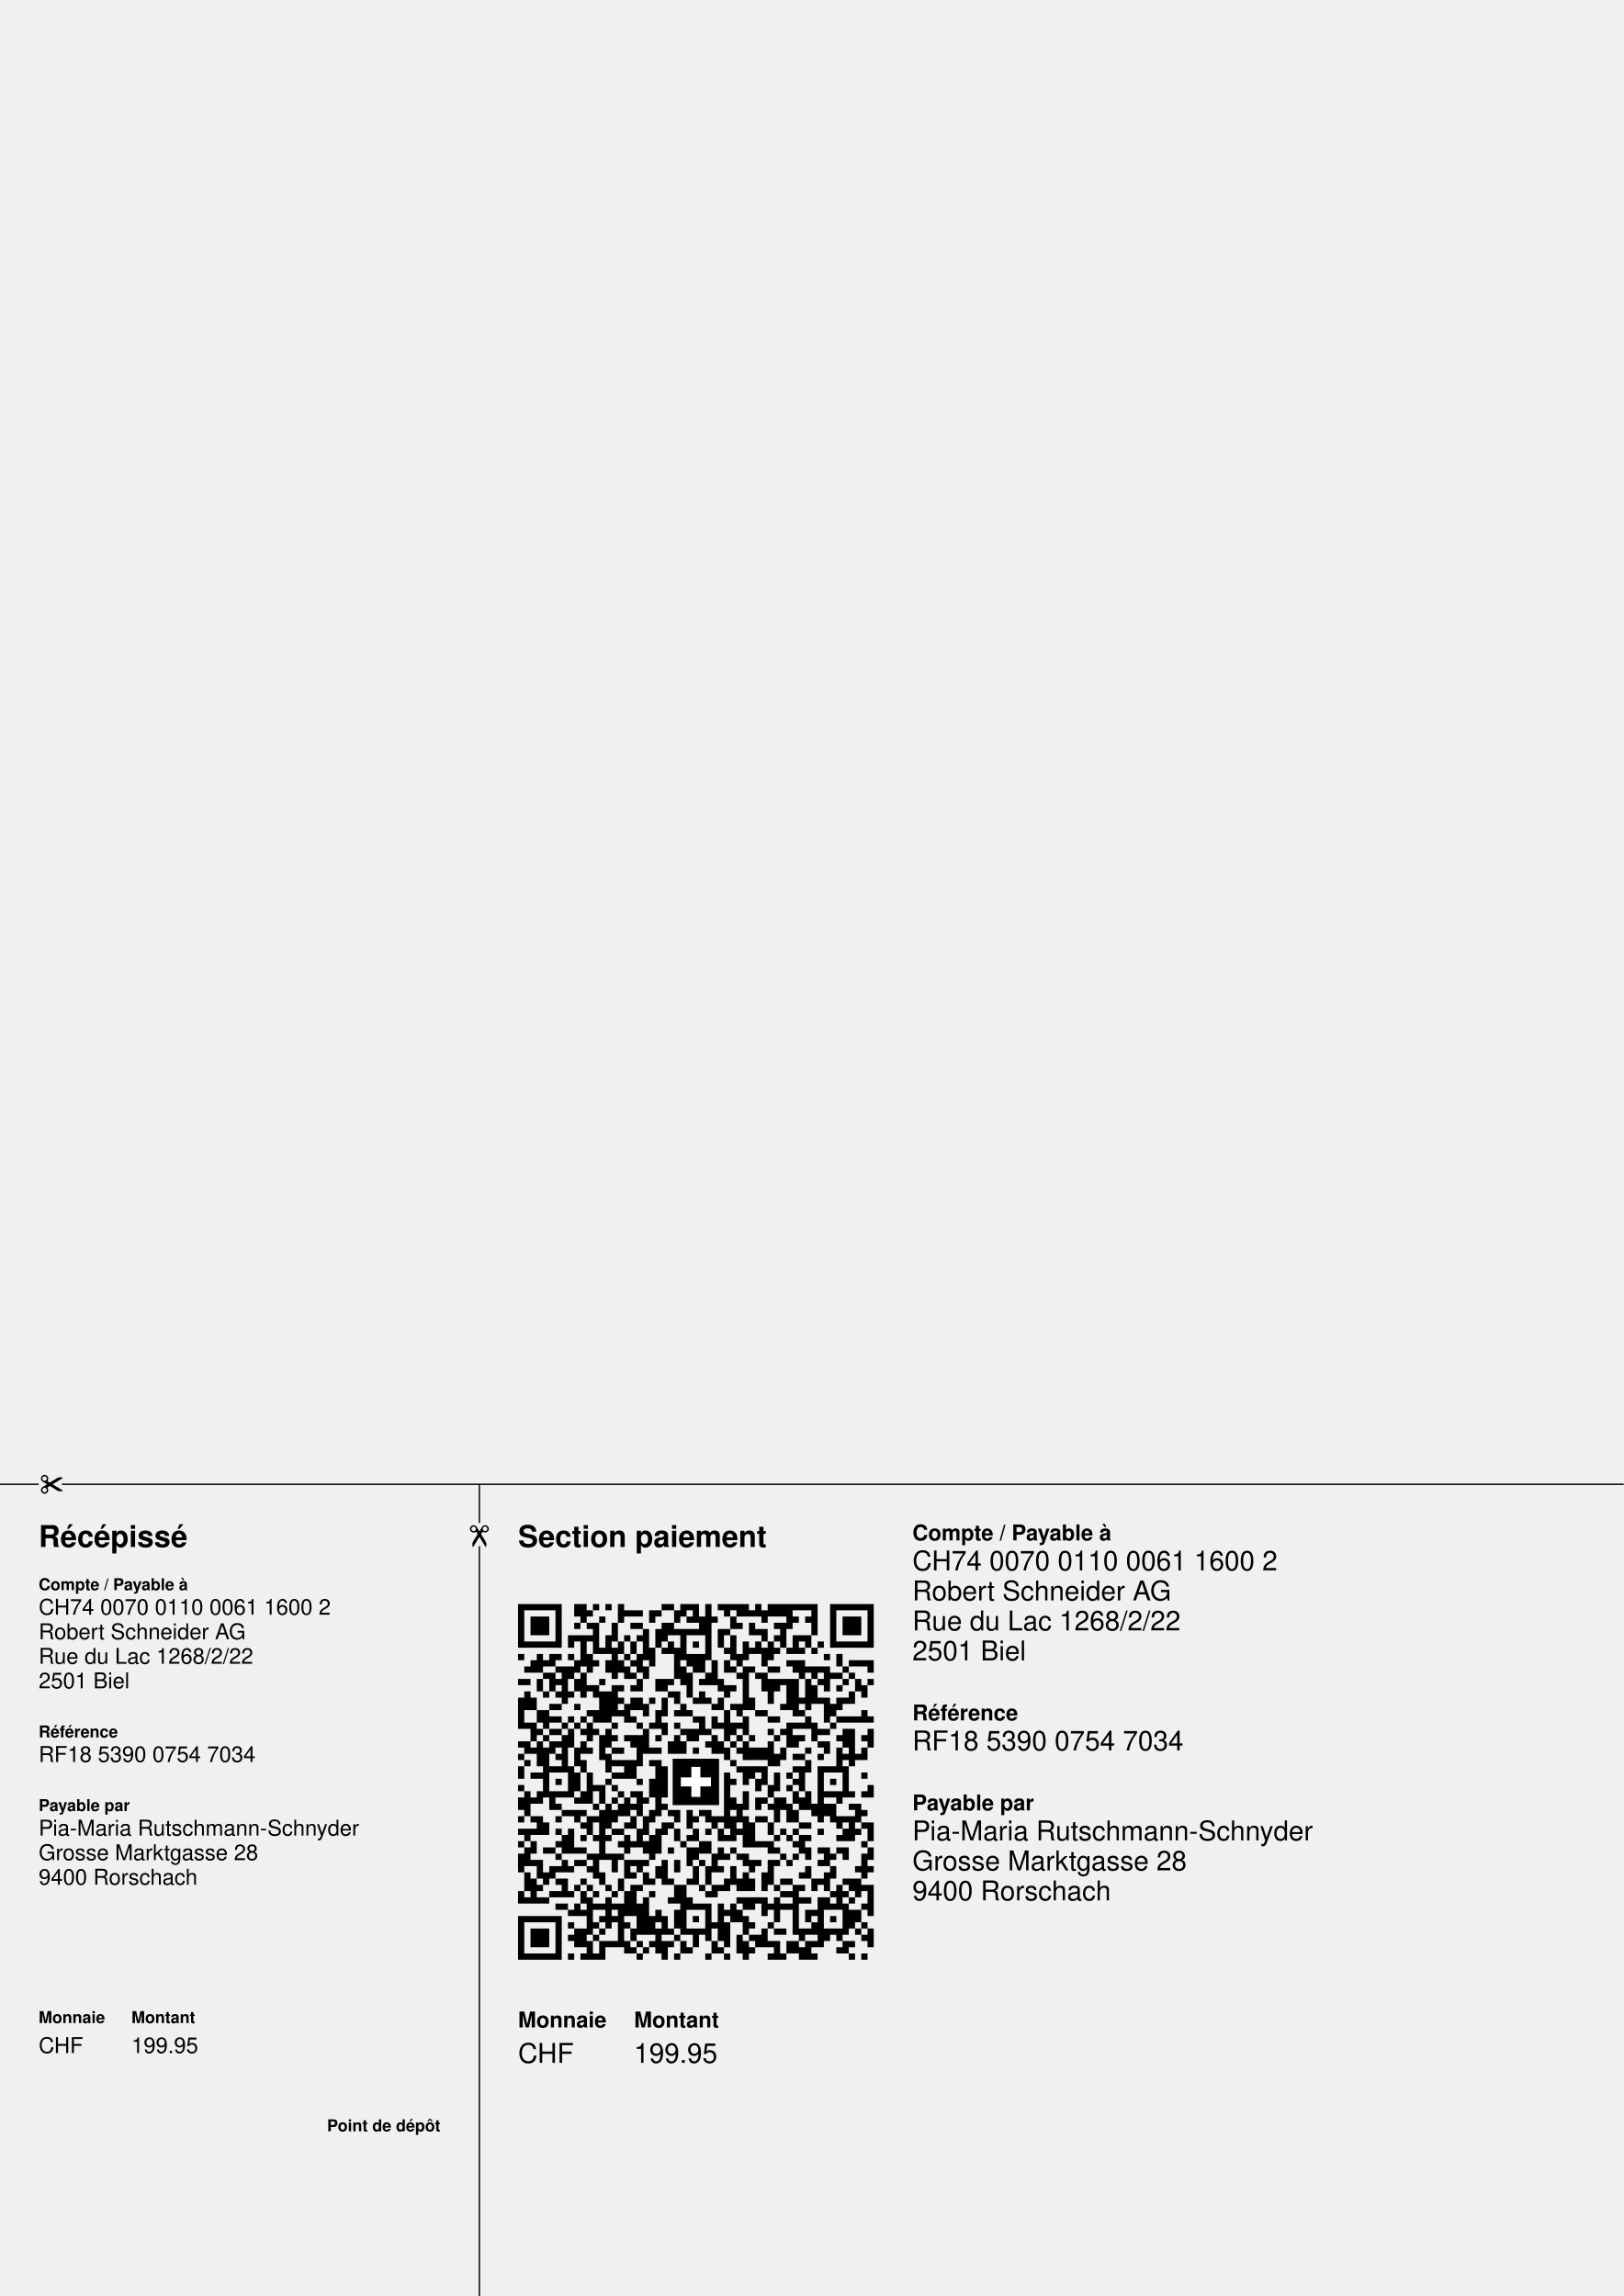
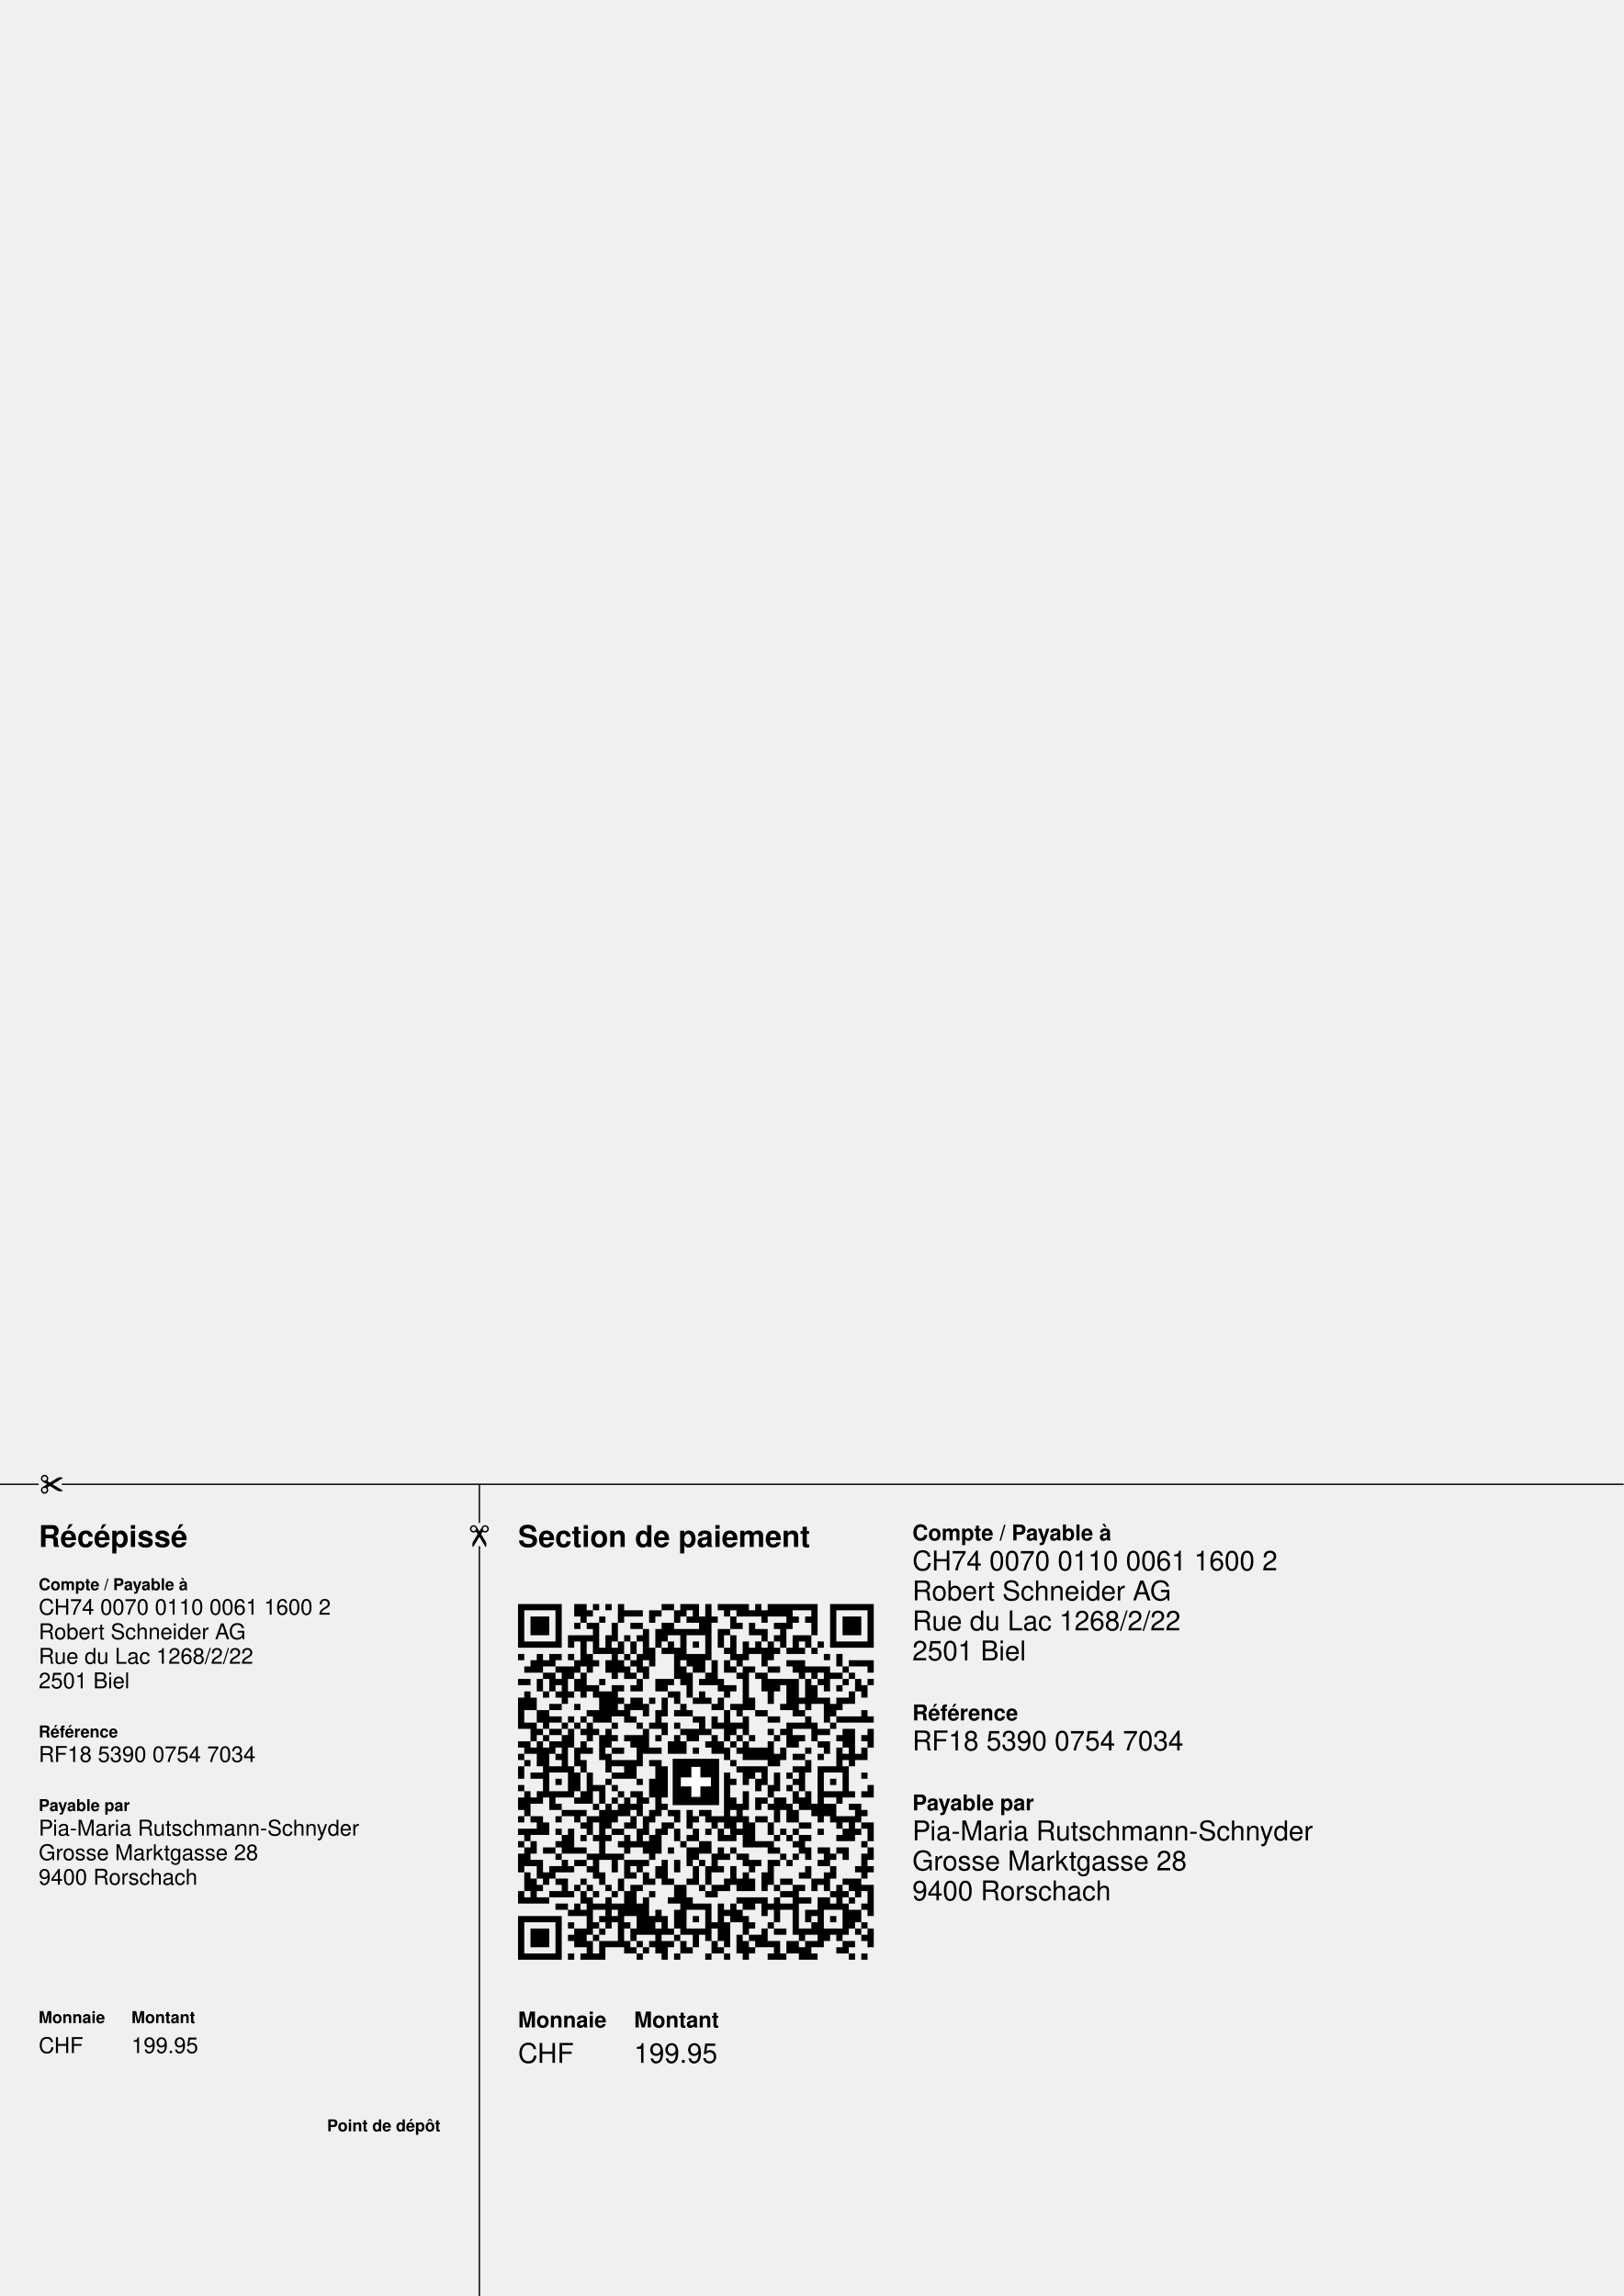
<svg xmlns="http://www.w3.org/2000/svg" width="210mm" height="297mm" version="1.1" viewBox="0 0 595.276 841.89">
  <g font-family="Helvetica,Arial,&quot;Liberation Sans&quot;" transform="translate(0 841.89)">
    <g transform="translate(189.921 -0)">
-       <text x="0" y="-274.665" font-size="11" font-weight="bold">Section paiement</text>
+       <text x="0" y="-274.665" font-size="11" font-weight="bold">Section de paiement</text>
    </g>
    <g transform="translate(189.921 -123.307) scale(2.288)">
      <path d="M0,-57h7v1h-7zm9,0h2v2h-2zm3,0h1v1h-1zm2,0h1v1h-1zm2,0h1v3h-1zm7,0h2v1h-2z m3,0h3v1h-3zm4,0h1v9h-1zm2,0h5v1h-5zm6,0h1v2h-1zm2,0h8v1h-8zm10,0h7v1h-7z m-50,1h1v6h-1zm6,0h1v6h-1zm5,0h1v1h-1zm6,0h3v1h-3zm4,0h2v1h-2zm4,0h2v1h-2z m3,0h1v2h-1zm5,0h1v1h-1zm2,0h3v1h-3zm4,0h5v1h-5zm8,0h1v4h-1zm3,0h1v6h-1z m6,0h1v6h-1zm-54,1h3v3h-3zm8,0h1v1h-1zm3,0h1v1h-1zm8,0h1v1h-1zm4,0h1v1h-1z m2,0h1v1h-1zm2,0h1v3h-1zm2,0h1v1h-1zm3,0h1v2h-1zm5,0h1v1h-1zm4,0h2v1h-2z m3,0h1v1h-1zm6,0h3v3h-3zm-43,1h1v1h-1zm2,0h2v1h-2zm4,0h1v3h-1zm3,0h2v1h-2z m5,0h2v2h-2zm12,0h1v1h-1zm2,0h1v2h-1zm4,0h3v1h-3zm-29,1h1v4h-1zm8,0h1v5h-1z m2,0h1v3h-1zm3,0h4v1h-4zm7,0h1v3h-1zm1,0h1v1h-1zm5,0h2v1h-2zm4,0h1v3h-1z m-34,1h4v1h-4zm6,0h1v3h-1zm3,0h1v1h-1zm2,0h1v1h-1zm4,0h1v1h-1zm3,0h1v4h-1z m8,0h1v4h-1zm5,0h1v1h-1zm2,0h1v1h-1zm3,0h3v1h-3zm-43,1h5v1h-5zm7,0h1v1h-1z m2,-0h1v4h-1zm6,0h1v2h-1zm2,0h1v2h-1zm6,0h1v2h-1zm4,0h1v1h-1zm8,0h1v3h-1z m2,0h1v2h-1zm2,0h1v3h-1zm4,0h1v2h-1zm2,0h1v1h-1zm2,0h1v1h-1zm3,0h5v1h-5z m-38,1h1v1h-1zm2,0h1v5h-1zm6,-0h1v3h-1zm2,0h1v1h-1zm2,0h1v5h-1zm8,0h1v1h-1z m4,0h1v1h-1zm2,-0h1v3h-1zm2,0h1v1h-1zm2,0h1v1h-1zm2,0h1v1h-1zm2,0h1v1h-1z m-47,1h1v1h-1zm3,-0h1v3h-1zm2,0h2v1h-2zm3,0h1v1h-1zm3,-0h1v3h-1zm6,0h1v1h-1z m2,-0h1v3h-1zm8,0h3v2h-3zm8,0h1v2h-1zm14,0h1v1h-1zm2,-0h1v2h-1zm-49,1h1v2h-1z m2,0h2v1h-2zm5,0h1v2h-1zm3,0h1v1h-1zm2,0h1v2h-1zm2,0h1v2h-1zm2,0h1v1h-1z m13,0h1v4h-1zm2,-0h1v2h-1zm10,0h3v1h-3zm10,0h4v1h-4zm-52,1h1v1h-1zm5,0h3v1h-3z m11,0h1v2h-1zm3,0h1v2h-1zm6,0h1v3h-1zm2,-0h2v1h-2zm6,0h1v1h-1zm2,0h1v7h-1z m1,0h1v1h-1zm3,0h2v1h-2zm4,0h6v1h-6zm8,0h1v1h-1zm4,0h1v1h-1zm-52,1h2v1h-2z m3,0h1v5h-1zm1,0h1v1h-1zm2,0h1v4h-1zm8,0h1v1h-1zm9,0h1v4h-1zm3,0h1v2h-1z m5,0h1v1h-1zm3,0h2v1h-2zm7,0h1v1h-1zm2,0h1v1h-1zm2,0h3v1h-3zm4,0h1v1h-1z m-53,1h2v1h-2zm3,0h1v2h-1zm2,0h2v1h-2zm4,0h1v2h-1zm4,0h1v1h-1zm6,0h1v2h-1z m3,0h2v2h-2zm2,0h1v1h-1zm5,0h1v1h-1zm3,0h1v2h-1zm7,0h6v1h-6zm7,-0h1v5h-1z m2,0h2v1h-2zm4,0h1v1h-1zm2,0h1v2h-1zm2,0h1v1h-1zm-51,1h1v1h-1zm6,0h2v1h-2z m4,-0h1v5h-1zm1,0h1v1h-1zm2,0h1v1h-1zm15,0h2v1h-2zm6,0h3v1h-3zm4,-0h2v4h-2z m4,0h1v3h-1zm2,0h1v1h-1zm2,0h1v1h-1zm4,0h1v2h-1zm-54,1h1v3h-1zm3,0h1v1h-1z m2,0h1v1h-1zm2,0h1v1h-1zm4,0h3v1h-3zm12,0h2v1h-2zm5,0h1v2h-1zm4,0h1v1h-1z m7,0h1v2h-1zm13,0h1v2h-1zm-53,1h1v5h-1zm2,0h1v2h-1zm11,0h2v4h-2zm3,0h1v1h-1z m2,-0h2v2h-2zm3,0h1v1h-1zm2,-0h1v3h-1zm2,0h1v1h-1zm3,0h1v1h-1zm2,0h1v1h-1z m2,-0h1v2h-1zm5,0h1v2h-1zm8,0h1v1h-1zm3,0h2v1h-2zm3,0h2v1h-2zm-46,1h2v1h-2z m4,0h1v1h-1zm8,0h1v3h-1zm3,0h1v2h-1zm6,0h1v2h-1zm5,0h1v1h-1zm3,0h2v1h-2z m8,0h1v1h-1zm7,0h2v2h-2zm2,0h1v1h-1zm-48,1h2v2h-2zm8,0h2v1h-2zm5,0h1v1h-1z m6,0h1v3h-1zm3,0h1v1h-1zm2,0h1v1h-1zm6,0h1v5h-1zm2,0h1v1h-1zm3,0h2v1h-2z m6,0h2v1h-2zm11,0h1v2h-1zm-50,1h2v1h-2zm3,0h1v1h-1zm2,0h1v1h-1zm2,0h1v1h-1z m6,0h1v1h-1zm10,0h2v1h-2zm3,0h1v2h-1zm5,0h1v3h-1zm4,0h2v1h-2zm6,0h1v2h-1z m3,0h1v1h-1zm2,0h4v1h-4zm5,0h1v1h-1zm-55,1h2v1h-2zm3,0h1v1h-1zm3,0h1v1h-1z m2,0h1v1h-1zm2,0h1v3h-1zm4,0h1v1h-1zm4,0h1v1h-1zm2,0h1v1h-1zm2,0h1v2h-1z m2,0h1v1h-1zm4,0h1v2h-1zm3,0h1v1h-1zm2,0h2v1h-2zm9,0h1v4h-1zm1,0h2v1h-2z m3,0h1v3h-1zm3,0h1v1h-1zm-48,1h2v1h-2zm3,0h2v1h-2zm3,0h1v3h-1zm2,0h1v1h-1z m2,0h1v1h-1zm2,0h1v3h-1zm6,0h1v4h-1zm6,0h3v1h-3zm4,0h1v1h-1zm4,0h1v1h-1z m6,0h1v1h-1zm2,0h1v1h-1zm6,0h2v1h-2zm4,0h2v3h-2zm4,0h1v3h-1zm-54,1h1v1h-1z m2,0h1v1h-1zm3,0h1v6h-1zm6,0h1v4h-1zm2,0h1v1h-1zm2,0h3v1h-3zm5,0h1v1h-1z m3,0h1v3h-1zm2,0h2v1h-2zm4,0h1v3h-1zm4,0h1v1h-1zm2,0h1v1h-1zm4,0h1v1h-1z m3,0h2v1h-2zm7,0h1v1h-1zm4,0h1v1h-1zm-55,1h2v1h-2zm3,0h1v4h-1zm2,0h2v1h-2z m5,0h1v2h-1zm8,0h2v1h-2zm6,0h1v2h-1zm2,0h1v2h-1zm4,0h1v1h-1zm2,0h1v2h-1z m2,0h1v1h-1zm2,0h1v3h-1zm4,0h1v4h-1zm4,0h1v1h-1zm4,0h2v1h-2zm-47,1h2v1h-2z m3,0h1v8h-1zm1,0h1v1h-1zm4,0h1v3h-1zm2,0h1v1h-1zm4,0h2v1h-2zm4,0h1v3h-1z m2,0h2v1h-2zm7,0h1v1h-1zm5,0h1v2h-1zm2,0h1v1h-1zm2,0h3v2h-3zm5,0h1v2h-1z m4,0h1v1h-1zm3,0h1v1h-1zm2,0h1v4h-1zm2,0h1v3h-1zm2,0h1v2h-1zm-55,1h1v1h-1z m6,0h1v1h-1zm8,0h1v3h-1zm27,0h1v2h-1zm3,0h2v1h-2zm4,0h1v1h-1zm4,0h1v1h-1z m2,0h1v1h-1zm-53,1h1v1h-1zm9,0h1v2h-1zm5,0h4v1h-4zm6,0h2v1h-2zm13,0h1v1h-1z m12,0h1v2h-1zm-46,1h1v2h-1zm5,0h2v1h-2zm3,0h1v5h-1zm9,0h2v2h-2zm5,0h2v5h-2z m13,0h5v1h-5zm9,0h2v1h-2zm4,0h1v9h-1zm1,0h2v1h-2zm3,0h1v5h-1zm-50,1h2v1h-2z m7,0h1v3h-1zm2,0h1v5h-1zm4,0h2v1h-2zm18,0h1v9h-1zm3,0h2v1h-2zm3,0h1v2h-1z m2,0h1v3h-1zm2,0h1v1h-1zm2,0h1v3h-1zm10,0h1v1h-1zm-49,1h1v1h-1zm8,0h1v1h-1z m5,0h1v1h-1zm2,0h1v3h-1zm13,0h1v1h-1zm2,0h1v1h-1zm2,0h1v2h-1zm6,0h1v1h-1z m6,0h1v1h-1zm-50,1h1v1h-1zm12,0h2v1h-2zm3,0h1v1h-1zm25,0h1v2h-1zm3,0h1v1h-1z m13,0h1v2h-1zm-55,1h1v4h-1zm2,0h1v2h-1zm2,0h3v1h-3zm5,0h1v2h-1zm3,0h1v2h-1z m3,0h1v1h-1zm2,0h2v1h-2zm18,0h1v3h-1zm8,0h1v2h-1zm2,0h1v3h-1zm3,0h3v1h-3z m4,0h1v1h-1zm2,0h1v1h-1zm-55,1h1v2h-1zm2,0h1v1h-1zm3,0h1v2h-1zm4,0h1v1h-1z m6,0h1v1h-1zm2,-0h1v3h-1zm2,0h1v3h-1zm1,0h1v1h-1zm2,-0h1v3h-1zm12,0h1v2h-1z m4,0h2v1h-2zm3,0h2v2h-2zm4,0h1v2h-1zm6,0h1v1h-1zm-45,1h1v1h-1zm6,0h1v1h-1z m2,0h1v4h-1zm2,-0h1v2h-1zm2,0h1v1h-1zm5,0h1v1h-1zm12,0h1v3h-1zm3,0h1v1h-1z m2,0h1v1h-1zm3,0h1v3h-1zm4,-0h1v2h-1zm2,0h2v2h-2zm4,0h2v1h-2zm-46,1h4v1h-4z m6,0h1v8h-1zm2,0h1v2h-1zm6,0h1v2h-1zm3,-0h2v1h-2zm3,0h1v3h-1zm2,-0h2v1h-2z m12,0h1v2h-1zm3,0h1v2h-1zm10,-0h2v1h-2zm-54,1h1v1h-1zm2,0h2v1h-2zm4,0h1v1h-1z m3,0h1v1h-1zm2,-0h1v3h-1zm1,0h1v1h-1zm6,0h1v2h-1zm2,-0h1v3h-1zm5,0h1v1h-1z m3,0h1v1h-1zm2,0h3v1h-3zm4,-0h1v4h-1zm2,0h1v5h-1zm2,0h2v1h-2zm12,0h5v1h-5z m-47,1h2v2h-2zm7,0h1v1h-1zm7,0h1v1h-1zm6,0h2v1h-2zm8,0h1v1h-1zm6,-0h1v4h-1z m3,0h1v2h-1zm5,0h2v1h-2zm6,0h1v1h-1zm2,-0h1v3h-1zm2,0h2v1h-2zm-55,1h3v1h-3z m6,0h1v1h-1zm2,0h1v4h-1zm7,0h2v1h-2zm4,0h1v3h-1zm3,0h1v4h-1zm1,0h1v1h-1z m2,0h1v2h-1zm3,0h1v2h-1zm2,0h1v1h-1zm2,0h1v2h-1zm3,0h1v1h-1zm7,0h1v1h-1z m2,0h1v1h-1zm4,0h1v1h-1zm4,0h1v2h-1zm2,0h1v1h-1zm2,0h1v2h-1zm-55,1h1v1h-1z m6,0h1v3h-1zm3,0h1v1h-1zm2,0h1v1h-1zm2,0h1v1h-1zm3,0h1v3h-1zm4,0h1v4h-1z m6,0h1v1h-1zm6,0h1v1h-1zm8,0h1v1h-1zm2,0h1v1h-1zm2,0h1v3h-1zm1,0h1v1h-1z m5,0h1v1h-1zm-51,1h1v1h-1zm2,0h1v2h-1zm4,0h1v1h-1zm10,0h1v1h-1zm2,0h1v1h-1z m2,0h1v2h-1zm6,0h1v1h-1zm3,0h2v2h-2zm9,0h3v1h-3zm6,0h1v1h-1zm11,0h1v1h-1z m-54,1h1v3h-1zm3,0h2v1h-2zm5,0h2v1h-2zm15,0h1v1h-1zm3,0h2v2h-2zm5,0h1v2h-1z m2,0h1v1h-1zm6,0h2v1h-2zm6,0h1v2h-1zm2,0h2v1h-2zm3,0h2v1h-2zm5,0h1v2h-1z m-56,1h1v3h-1zm6,0h1v1h-1zm5,0h2v1h-2zm3,0h3v1h-3zm17,0h1v3h-1zm2,0h1v1h-1z m2,0h2v1h-2zm7,0h1v1h-1zm2,0h1v1h-1zm5,0h2v1h-2zm3,0h1v1h-1zm3,0h1v4h-1z m-53,1h2v1h-2zm5,0h1v2h-1zm2,0h2v1h-2zm3,0h1v3h-1zm3,0h1v2h-1zm2,0h4v1h-4z m6,0h1v4h-1zm2,0h1v2h-1zm2,0h1v1h-1zm2,0h1v1h-1zm7,0h3v1h-3zm4,0h1v4h-1z m1,0h1v1h-1zm2,0h1v1h-1zm5,0h2v1h-2zm-45,1h1v2h-1zm2,0h2v1h-2zm3,0h1v1h-1z m3,0h1v1h-1zm6,0h1v2h-1zm2,0h1v1h-1zm3,0h1v2h-1zm6,0h1v3h-1zm2,0h1v3h-1z m2,0h1v1h-1zm2,0h1v3h-1zm3,0h1v1h-1zm9,0h1v2h-1zm4,0h1v2h-1zm4,0h1v1h-1z m2,0h1v1h-1zm-55,1h1v3h-1zm3,0h2v1h-2zm9,0h1v2h-1zm5,0h1v1h-1zm2,0h1v2h-1z m16,0h1v3h-1zm3,0h1v3h-1zm6,0h1v1h-1zm4,0h1v3h-1zm-47,1h1v4h-1zm2,0h1v1h-1z m2,0h2v1h-2zm4,0h1v1h-1zm6,0h1v2h-1zm5,0h1v1h-1zm3,0h1v1h-1zm3,0h1v1h-1z m6,0h1v2h-1zm2,0h1v2h-1zm2,0h1v2h-1zm5,0h2v1h-2zm5,0h2v1h-2zm5,0h3v1h-3z m-49,1h1v1h-1zm4,-0h1v2h-1zm2,0h1v1h-1zm2,0h1v1h-1zm3,0h1v1h-1zm4,0h1v5h-1z m1,0h1v1h-1zm6,0h2v3h-2zm4,0h1v1h-1zm2,0h2v1h-2zm10,0h1v1h-1zm3,0h1v8h-1z m1,0h1v1h-1zm2,0h1v1h-1zm4,0h1v4h-1zm2,0h4v1h-4zm-53,1h1v2h-1zm5,0h2v1h-2z m3,0h1v1h-1zm2,0h1v2h-1zm2,0h1v1h-1zm3,0h1v1h-1zm2,0h1v4h-1zm4,-0h1v1h-1z m9,0h2v1h-2zm12,0h2v1h-2zm8,0h1v1h-1zm2,0h1v1h-1zm2,0h1v1h-1zm2,0h1v4h-1z m-55,1h1v1h-1zm2,0h2v1h-2zm8,0h1v6h-1zm3,-0h1v5h-1zm6,0h1v6h-1zm4,-0h1v1h-1z m3,0h1v2h-1zm8,0h5v1h-5zm6,0h1v4h-1zm4,-0h2v1h-2zm3,0h1v8h-1zm1,0h1v2h-1z m4,0h1v1h-1zm-47,1h2v1h-2zm3,0h1v2h-1zm3,0h2v1h-2zm3,0h2v1h-2zm4,0h1v5h-1z m7,0h1v5h-1zm2,0h3v1h-3zm4,0h1v6h-1zm2,0h1v3h-1zm2,-0h2v1h-2zm3,0h2v1h-2z m3,0h2v1h-2zm8,0h1v1h-1zm2,0h1v5h-1zm3,0h1v1h-1zm-47,1h1v1h-1zm2,0h1v1h-1z m6,0h1v6h-1zm6,0h1v2h-1zm3,0h1v3h-1zm5,0h1v5h-1zm3,0h1v1h-1zm2,0h1v2h-1z m4,0h1v1h-1zm7,0h2v1h-2zm7,0h2v2h-2zm-53,1h7v1h-7zm13,0h1v1h-1zm2,0h1v1h-1z m6,0h1v3h-1zm2,0h1v3h-1zm5,0h1v1h-1zm8,0h1v3h-1zm10,0h1v1h-1zm4,0h1v1h-1z m-50,1h1v6h-1zm6,0h1v6h-1zm2,-0h1v1h-1zm4,0h1v1h-1zm5,0h1v1h-1zm14,0h1v1h-1z m2,0h1v4h-1zm4,-0h1v1h-1zm3,0h1v1h-1zm7,0h1v2h-1zm6,-0h1v1h-1zm2,0h1v1h-1z m-53,1h3v3h-3zm7,0h2v3h-2zm4,-0h1v1h-1zm5,0h1v2h-1zm4,-0h1v4h-1zm2,0h1v1h-1z m3,0h3v1h-3zm12,0h1v3h-1zm2,-0h2v1h-2zm4,0h2v1h-2zm4,0h3v1h-3zm5,0h1v1h-1z m2,0h1v3h-1zm-48,1h1v1h-1zm4,0h1v1h-1zm13,0h1v1h-1zm3,0h1v2h-1zm7,0h1v3h-1z m2,0h2v1h-2zm8,0h1v1h-1zm4,0h1v1h-1zm2,0h1v1h-1zm4,0h1v1h-1zm-44,1h1v3h-1z m2,0h3v1h-3zm4,0h1v2h-1zm2,0h1v1h-1zm2,0h1v1h-1zm2,0h1v3h-1zm1,0h1v1h-1z m2,0h1v2h-1zm5,0h1v2h-1zm5,0h1v3h-1zm2,0h1v1h-1zm2,0h2v1h-2zm3,0h2v2h-2z m3,0h1v3h-1zm1,0h1v1h-1zm5,0h2v1h-2zm-39,1h1v2h-1zm5,0h1v1h-1zm2,0h1v1h-1z m7,0h1v1h-1zm5,0h1v1h-1zm5,0h1v1h-1zm4,0h1v2h-1zm4,0h1v2h-1zm6,0h2v1h-2z m-50,1h5v1h-5zm7,0h1v1h-1zm2,0h1v1h-1zm2,0h1v1h-1zm7,0h1v1h-1zm6,0h1v1h-1z m5,0h1v1h-1zm3,0h1v1h-1zm7,0h1v1h-1zm2,0h1v1h-1zm5,0h1v1h-1zm6,0h1v1h-1z m2,0h1v1h-1z" fill="#000000" />
    </g>
    <g transform="translate(189.921 -123.307)">
      <path d="M56.693,-73.701h17.008v17.008h-17.008z" fill="#000000" />
      <path d="M63.543,-70.709h3.307v11.024h-3.307zm-3.858,3.858h11.024v3.307h-11.024z" fill="#ffffff" />
    </g>
    <g transform="translate(189.921 -0)">
      <text x="0" y="-98.482" font-size="8" font-weight="bold">Monnaie</text>
      <text x="0" y="-85.482" font-size="10">CHF</text>
      <text x="42.52" y="-98.482" font-size="8" font-weight="bold">Montant</text>
      <text x="42.52" y="-85.482" font-size="10">199.95</text>
    </g>
    <g transform="translate(334.488 -0)">
      <text x="0" y="-277.065" font-size="8" font-weight="bold">Compte / Payable à</text>
      <text x="0" y="-266.065" font-size="10">CH74 0070 0110 0061 1600 2</text>
      <text x="0" y="-255.065" font-size="10">Robert Schneider AG</text>
      <text x="0" y="-244.065" font-size="10">Rue du Lac 1268/2/22</text>
      <text x="0" y="-233.065" font-size="10">2501 Biel</text>
      <text x="0" y="-211.065" font-size="8" font-weight="bold">Référence</text>
      <text x="0" y="-200.065" font-size="10">RF18 5390 0754 7034</text>
      <text x="0" y="-178.065" font-size="8" font-weight="bold">Payable par</text>
      <text x="0" y="-167.065" font-size="10">Pia-Maria Rutschmann-Schnyder</text>
      <text x="0" y="-156.065" font-size="10">Grosse Marktgasse 28</text>
      <text x="0" y="-145.065" font-size="10">9400 Rorschach</text>
    </g>
    <g transform="translate(14.173 -0)">
      <text x="0" y="-274.665" font-size="11" font-weight="bold">Récépissé</text>
      <text x="0" y="-258.822" font-size="6" font-weight="bold">Compte / Payable à</text>
      <text x="0" y="-249.822" font-size="8">CH74 0070 0110 0061 1600 2</text>
      <text x="0" y="-240.822" font-size="8">Robert Schneider AG</text>
      <text x="0" y="-231.822" font-size="8">Rue du Lac 1268/2/22</text>
      <text x="0" y="-222.822" font-size="8">2501 Biel</text>
      <text x="0" y="-204.822" font-size="6" font-weight="bold">Référence</text>
      <text x="0" y="-195.822" font-size="8">RF18 5390 0754 7034</text>
      <text x="0" y="-177.822" font-size="6" font-weight="bold">Payable par</text>
      <text x="0" y="-168.822" font-size="8">Pia-Maria Rutschmann-Schnyder</text>
      <text x="0" y="-159.822" font-size="8">Grosse Marktgasse 28</text>
      <text x="0" y="-150.822" font-size="8">9400 Rorschach</text>
      <text x="0" y="-100.082" font-size="6" font-weight="bold">Monnaie</text>
      <text x="0" y="-89.082" font-size="8">CHF</text>
      <text x="34.016" y="-100.082" font-size="6" font-weight="bold">Montant</text>
      <text x="34.016" y="-89.082" font-size="8">199.95</text>
      <text x="105.732" y="-60.397" font-size="6" font-weight="bold">Point de dépôt</text>
    </g>
    <path d="M175.748,-0l0,-274.961m0,-8.504l0,-14.173m-175.748,0l14.173,0m8.504,0l572.598,0" stroke="#000000" stroke-width="0.5" fill="none" />
    <g transform="translate(172.687 -274.535) scale(0.006)">
      <path d="M131.754,-359.388c-33.041,54.539,-52.384,110.154,-52.384,192.144c0,62.702,15.27,120.654,41.122,167.596l567.598,-926.232c10.25,-16.724,34.279,-23.091,63.969,-5.805c33.06,19.242,71.495,30.268,112.507,30.268 c123.676,0,223.937,-100.261,223.937,-223.937c0,-123.676,-100.261,-223.937,-223.937,-223.937c-76.348,0,-143.773,38.208,-184.195,96.548l-548.617,893.353zm728.561,-904.861c75.929,0,137.48,61.551,137.48,137.48 c0,75.929,-61.551,137.48,-137.48,137.48c-75.929,0,-137.48,-61.551,-137.48,-137.48c0,-75.929,61.551,-137.48,137.48,-137.48z" fill="#000000" />
    </g>
    <g transform="translate(178.809 -274.535) scale(-0.006 0.006)">
      <path d="M131.754,-359.388c-33.041,54.539,-52.384,110.154,-52.384,192.144c0,62.702,15.27,120.654,41.122,167.596l567.598,-926.232c10.25,-16.724,34.279,-23.091,63.969,-5.805c33.06,19.242,71.495,30.268,112.507,30.268 c123.676,0,223.937,-100.261,223.937,-223.937c0,-123.676,-100.261,-223.937,-223.937,-223.937c-76.348,0,-143.773,38.208,-184.195,96.548l-548.617,893.353zm728.561,-904.861c75.929,0,137.48,61.551,137.48,137.48 c0,75.929,-61.551,137.48,-137.48,137.48c-75.929,0,-137.48,-61.551,-137.48,-137.48c0,-75.929,61.551,-137.48,137.48,-137.48z" fill="#000000" />
    </g>
    <g transform="translate(23.102 -294.576) rotate(-90) scale(0.006)">
      <path d="M131.754,-359.388c-33.041,54.539,-52.384,110.154,-52.384,192.144c0,62.702,15.27,120.654,41.122,167.596l567.598,-926.232c10.25,-16.724,34.279,-23.091,63.969,-5.805c33.06,19.242,71.495,30.268,112.507,30.268 c123.676,0,223.937,-100.261,223.937,-223.937c0,-123.676,-100.261,-223.937,-223.937,-223.937c-76.348,0,-143.773,38.208,-184.195,96.548l-548.617,893.353zm728.561,-904.861c75.929,0,137.48,61.551,137.48,137.48 c0,75.929,-61.551,137.48,-137.48,137.48c-75.929,0,-137.48,-61.551,-137.48,-137.48c0,-75.929,61.551,-137.48,137.48,-137.48z" fill="#000000" />
    </g>
    <g transform="translate(23.102 -300.699) rotate(-90) scale(-0.006 0.006)">
      <path d="M131.754,-359.388c-33.041,54.539,-52.384,110.154,-52.384,192.144c0,62.702,15.27,120.654,41.122,167.596l567.598,-926.232c10.25,-16.724,34.279,-23.091,63.969,-5.805c33.06,19.242,71.495,30.268,112.507,30.268 c123.676,0,223.937,-100.261,223.937,-223.937c0,-123.676,-100.261,-223.937,-223.937,-223.937c-76.348,0,-143.773,38.208,-184.195,96.548l-548.617,893.353zm728.561,-904.861c75.929,0,137.48,61.551,137.48,137.48 c0,75.929,-61.551,137.48,-137.48,137.48c-75.929,0,-137.48,-61.551,-137.48,-137.48c0,-75.929,61.551,-137.48,137.48,-137.48z" fill="#000000" />
    </g>
  </g>
</svg>
